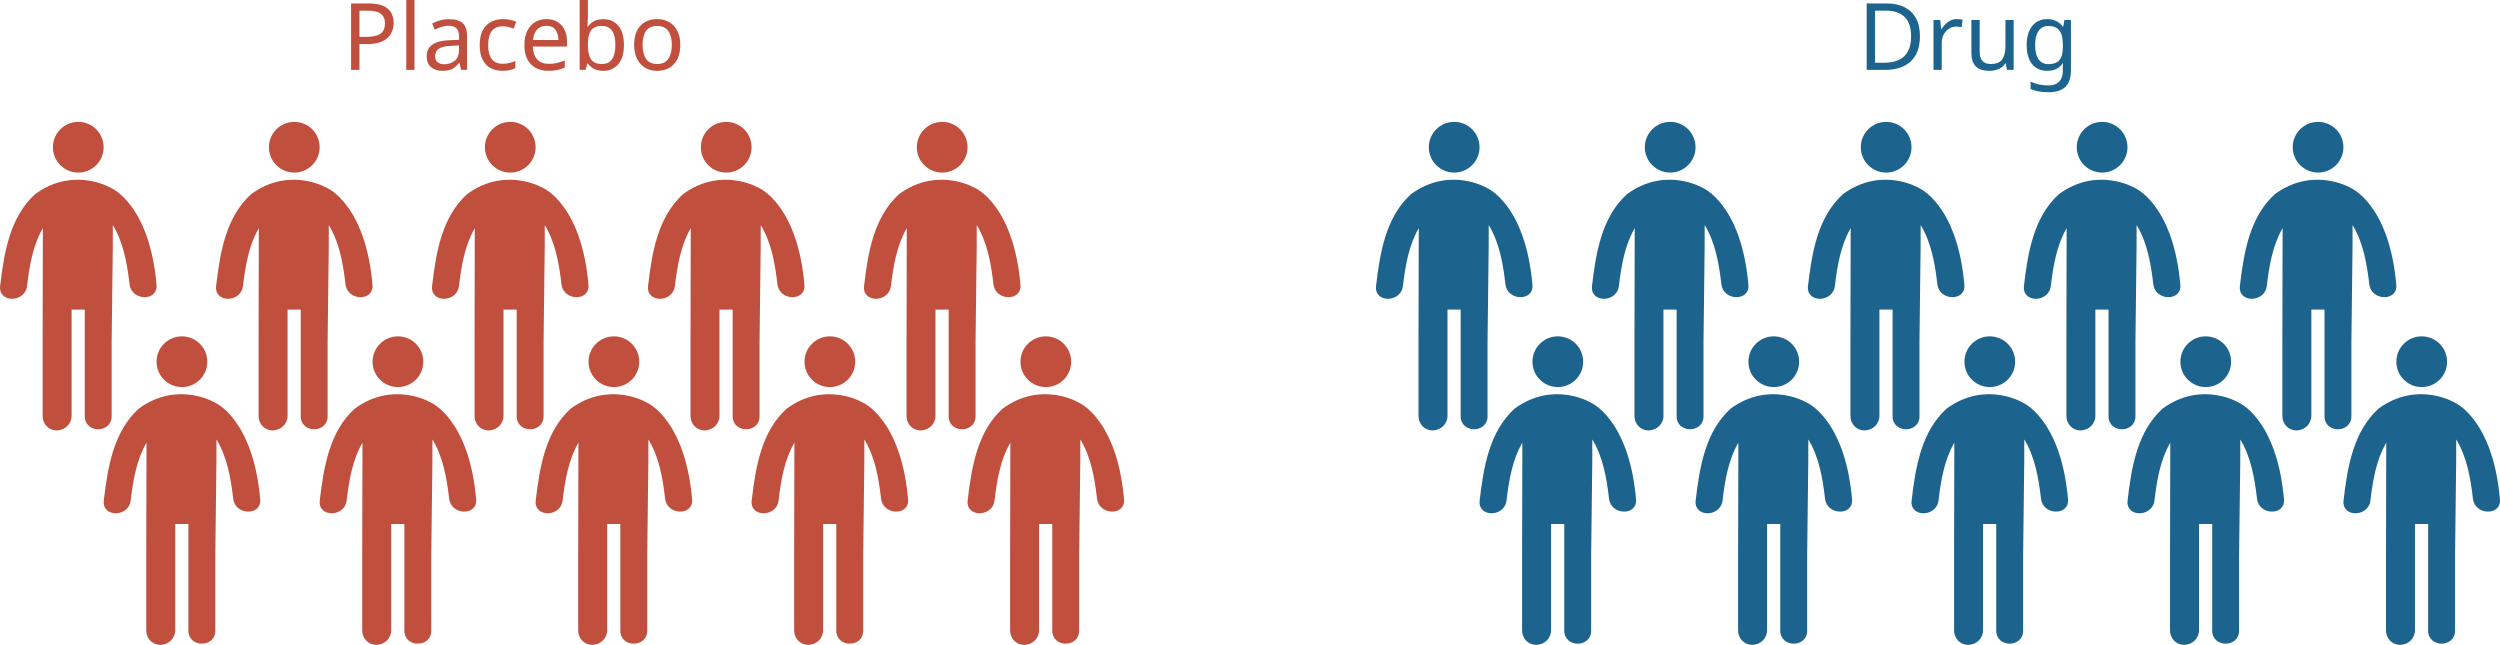
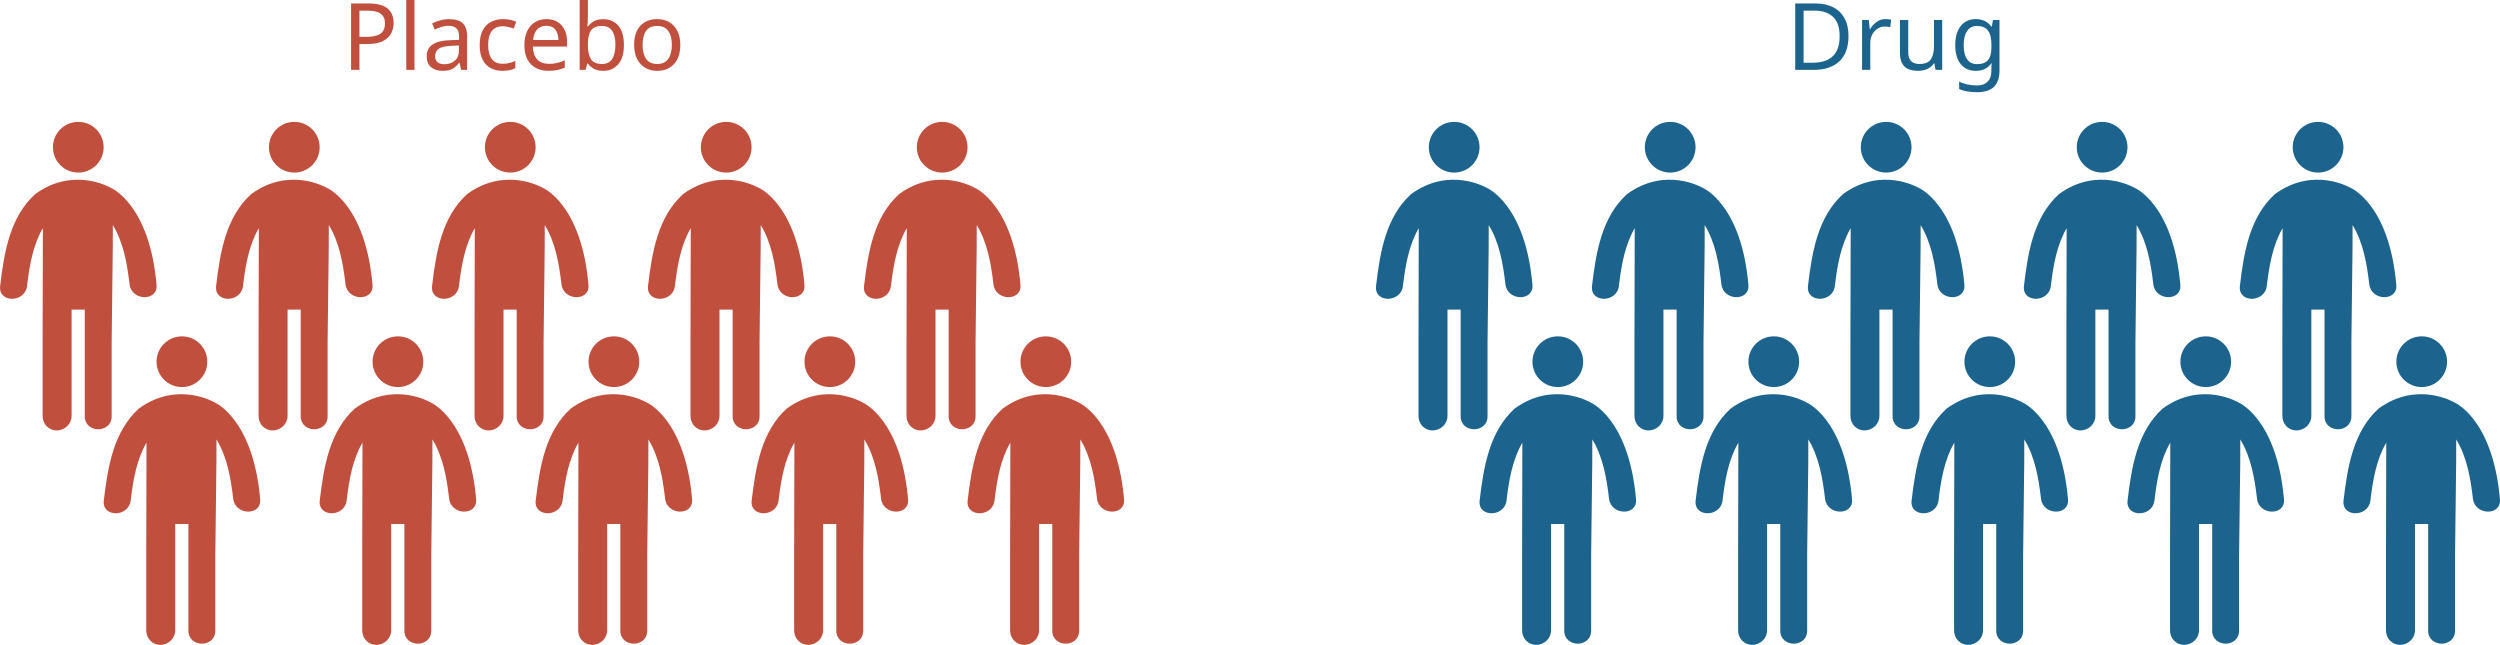
<svg xmlns="http://www.w3.org/2000/svg" version="1.1" id="Capa_1" x="0px" y="0px" viewBox="0 0 489.9 126.36" style="enable-background:new 0 0 489.9 126.36;" xml:space="preserve">
-   <style type="text/css">
+   <defs id="defs211" />
+   <style type="text/css" id="style2">
	.st0{fill:#C14F3E;}
	.st1{fill:#1C648D;}
	.st2{font-family:'MyriadPro-Regular';}
	.st3{font-size:18.239px;}
</style>
-   <g>
-     <g>
-       <g>
-         <circle class="st0" cx="204.94" cy="70.88" r="4.97" />
-         <path class="st0" d="M220.26,97.75c-1.4-15.74-8.9-18.88-8.9-18.88s-7.25-4.35-14.87,1.19c-4.95,4.5-6.09,11.37-6.87,18.01     c-0.39,3.37,4.88,3.33,5.27,0c0.47-3.96,1.13-7.94,3.1-11.33l-0.01,3.82l-0.04,18.38v14.58c0,1.57,1.15,2.84,2.76,2.84     c1.61,0,2.92-1.27,2.92-2.84v-20.84h2.58c0,4.88,0,16.03,0,20.9c0,3.4,5.27,3.4,5.27,0c0-4.88,0-9.76,0-14.64l0.22-18.41     c0-1.76,0.01-3.32,0.01-4.42c2.1,3.45,2.8,7.55,3.28,11.63C215.38,101.08,220.66,101.11,220.26,97.75z" />
+   <g id="g12">
+     <g id="g10">
+       <g id="g8">
+         <circle class="st0" cx="204.94" cy="70.88" r="4.97" id="circle4" />
+         <path class="st0" d="M220.26,97.75c-1.4-15.74-8.9-18.88-8.9-18.88s-7.25-4.35-14.87,1.19c-4.95,4.5-6.09,11.37-6.87,18.01     c-0.39,3.37,4.88,3.33,5.27,0c0.47-3.96,1.13-7.94,3.1-11.33l-0.01,3.82l-0.04,18.38v14.58c0,1.57,1.15,2.84,2.76,2.84     c1.61,0,2.92-1.27,2.92-2.84v-20.84h2.58c0,4.88,0,16.03,0,20.9c0,3.4,5.27,3.4,5.27,0c0-4.88,0-9.76,0-14.64l0.22-18.41     c0-1.76,0.01-3.32,0.01-4.42c2.1,3.45,2.8,7.55,3.28,11.63C215.38,101.08,220.66,101.11,220.26,97.75z" id="path6" />
      </g>
    </g>
  </g>
-   <g>
-     <g>
-       <g>
-         <circle class="st0" cx="162.62" cy="70.88" r="4.97" />
-         <path class="st0" d="M177.94,97.75c-1.4-15.74-8.9-18.88-8.9-18.88s-7.25-4.35-14.87,1.19c-4.95,4.5-6.09,11.37-6.87,18.01     c-0.39,3.37,4.88,3.33,5.27,0c0.47-3.96,1.13-7.94,3.1-11.33l-0.01,3.82l-0.04,18.38v14.58c0,1.57,1.15,2.84,2.76,2.84     c1.61,0,2.92-1.27,2.92-2.84v-20.84h2.58c0,4.88,0,16.03,0,20.9c0,3.4,5.27,3.4,5.27,0c0-4.88,0-9.76,0-14.64l0.22-18.41     c0-1.76,0.01-3.32,0.01-4.42c2.1,3.45,2.8,7.55,3.28,11.63C173.06,101.08,178.34,101.11,177.94,97.75z" />
+   <g id="g22">
+     <g id="g20">
+       <g id="g18">
+         <circle class="st0" cx="162.62" cy="70.88" r="4.97" id="circle14" />
+         <path class="st0" d="M177.94,97.75c-1.4-15.74-8.9-18.88-8.9-18.88s-7.25-4.35-14.87,1.19c-4.95,4.5-6.09,11.37-6.87,18.01     c-0.39,3.37,4.88,3.33,5.27,0c0.47-3.96,1.13-7.94,3.1-11.33l-0.01,3.82l-0.04,18.38v14.58c0,1.57,1.15,2.84,2.76,2.84     c1.61,0,2.92-1.27,2.92-2.84v-20.84h2.58c0,4.88,0,16.03,0,20.9c0,3.4,5.27,3.4,5.27,0c0-4.88,0-9.76,0-14.64l0.22-18.41     c0-1.76,0.01-3.32,0.01-4.42c2.1,3.45,2.8,7.55,3.28,11.63C173.06,101.08,178.34,101.11,177.94,97.75z" id="path16" />
      </g>
    </g>
  </g>
-   <g>
-     <g>
-       <g>
-         <circle class="st0" cx="120.3" cy="70.88" r="4.97" />
-         <path class="st0" d="M135.62,97.75c-1.4-15.74-8.9-18.88-8.9-18.88s-7.25-4.35-14.87,1.19c-4.95,4.5-6.09,11.37-6.87,18.01     c-0.39,3.37,4.88,3.33,5.27,0c0.47-3.96,1.14-7.94,3.1-11.33l-0.01,3.82l-0.04,18.38v14.58c0,1.57,1.15,2.84,2.76,2.84     c1.61,0,2.92-1.27,2.92-2.84v-20.84h2.58c0,4.88,0,16.03,0,20.9c0,3.4,5.27,3.4,5.27,0c0-4.88,0-9.76,0-14.64l0.22-18.41     c0-1.76,0.01-3.32,0.01-4.42c2.1,3.45,2.8,7.55,3.28,11.63C130.74,101.08,136.01,101.11,135.62,97.75z" />
+   <g id="g32">
+     <g id="g30">
+       <g id="g28">
+         <circle class="st0" cx="120.3" cy="70.88" r="4.97" id="circle24" />
+         <path class="st0" d="M135.62,97.75c-1.4-15.74-8.9-18.88-8.9-18.88s-7.25-4.35-14.87,1.19c-4.95,4.5-6.09,11.37-6.87,18.01     c-0.39,3.37,4.88,3.33,5.27,0c0.47-3.96,1.14-7.94,3.1-11.33l-0.01,3.82l-0.04,18.38v14.58c0,1.57,1.15,2.84,2.76,2.84     c1.61,0,2.92-1.27,2.92-2.84v-20.84h2.58c0,4.88,0,16.03,0,20.9c0,3.4,5.27,3.4,5.27,0c0-4.88,0-9.76,0-14.64l0.22-18.41     c0-1.76,0.01-3.32,0.01-4.42c2.1,3.45,2.8,7.55,3.28,11.63C130.74,101.08,136.01,101.11,135.62,97.75z" id="path26" />
      </g>
    </g>
  </g>
-   <g>
-     <g>
-       <g>
-         <circle class="st0" cx="77.98" cy="70.88" r="4.97" />
-         <path class="st0" d="M93.3,97.75c-1.4-15.74-8.9-18.88-8.9-18.88s-7.25-4.35-14.87,1.19c-4.95,4.5-6.09,11.37-6.87,18.01     c-0.39,3.37,4.88,3.33,5.27,0c0.47-3.96,1.13-7.94,3.1-11.33l-0.01,3.82l-0.04,18.38v14.58c0,1.57,1.15,2.84,2.76,2.84     c1.61,0,2.92-1.27,2.92-2.84v-20.84h2.58c0,4.88,0,16.03,0,20.9c0,3.4,5.27,3.4,5.27,0c0-4.88,0-9.76,0-14.64l0.22-18.41     c0-1.76,0.01-3.32,0.01-4.42c2.1,3.45,2.8,7.55,3.28,11.63C88.42,101.08,93.69,101.11,93.3,97.75z" />
+   <g id="g42">
+     <g id="g40">
+       <g id="g38">
+         <circle class="st0" cx="77.98" cy="70.88" r="4.97" id="circle34" />
+         <path class="st0" d="M93.3,97.75c-1.4-15.74-8.9-18.88-8.9-18.88s-7.25-4.35-14.87,1.19c-4.95,4.5-6.09,11.37-6.87,18.01     c-0.39,3.37,4.88,3.33,5.27,0c0.47-3.96,1.13-7.94,3.1-11.33l-0.01,3.82l-0.04,18.38v14.58c0,1.57,1.15,2.84,2.76,2.84     c1.61,0,2.92-1.27,2.92-2.84v-20.84h2.58c0,4.88,0,16.03,0,20.9c0,3.4,5.27,3.4,5.27,0c0-4.88,0-9.76,0-14.64l0.22-18.41     c0-1.76,0.01-3.32,0.01-4.42c2.1,3.45,2.8,7.55,3.28,11.63C88.42,101.08,93.69,101.11,93.3,97.75z" id="path36" />
      </g>
    </g>
  </g>
-   <g>
-     <g>
-       <g>
-         <circle class="st0" cx="35.65" cy="70.88" r="4.97" />
-         <path class="st0" d="M50.98,97.75c-1.4-15.74-8.9-18.88-8.9-18.88s-7.25-4.35-14.87,1.19c-4.95,4.5-6.09,11.37-6.87,18.01     c-0.39,3.37,4.88,3.33,5.27,0c0.47-3.96,1.14-7.94,3.1-11.33l-0.01,3.82l-0.04,18.38v14.58c0,1.57,1.15,2.84,2.76,2.84     c1.61,0,2.92-1.27,2.92-2.84v-20.84h2.58c0,4.88,0,16.03,0,20.9c0,3.4,5.27,3.4,5.27,0c0-4.88,0-9.76,0-14.64l0.22-18.41     c0-1.76,0.01-3.32,0.01-4.42c2.1,3.45,2.8,7.55,3.28,11.63C46.1,101.08,51.37,101.11,50.98,97.75z" />
+   <g id="g52">
+     <g id="g50">
+       <g id="g48">
+         <circle class="st0" cx="35.65" cy="70.88" r="4.97" id="circle44" />
+         <path class="st0" d="M50.98,97.75c-1.4-15.74-8.9-18.88-8.9-18.88s-7.25-4.35-14.87,1.19c-4.95,4.5-6.09,11.37-6.87,18.01     c-0.39,3.37,4.88,3.33,5.27,0c0.47-3.96,1.14-7.94,3.1-11.33l-0.01,3.82l-0.04,18.38v14.58c0,1.57,1.15,2.84,2.76,2.84     c1.61,0,2.92-1.27,2.92-2.84v-20.84h2.58c0,4.88,0,16.03,0,20.9c0,3.4,5.27,3.4,5.27,0c0-4.88,0-9.76,0-14.64l0.22-18.41     c0-1.76,0.01-3.32,0.01-4.42c2.1,3.45,2.8,7.55,3.28,11.63C46.1,101.08,51.37,101.11,50.98,97.75z" id="path46" />
      </g>
    </g>
  </g>
-   <g>
-     <g>
-       <g>
-         <circle class="st0" cx="184.63" cy="28.85" r="4.97" />
-         <path class="st0" d="M199.96,55.72c-1.4-15.74-8.9-18.88-8.9-18.88s-7.25-4.35-14.87,1.19c-4.95,4.5-6.09,11.37-6.87,18.01     c-0.39,3.37,4.88,3.33,5.27,0c0.47-3.96,1.14-7.94,3.1-11.33l-0.01,3.82l-0.04,18.38V81.5c0,1.57,1.15,2.84,2.76,2.84     c1.61,0,2.92-1.27,2.92-2.84V60.67h2.58c0,4.88,0,16.03,0,20.9c0,3.4,5.27,3.4,5.27,0c0-4.88,0-9.76,0-14.64l0.22-18.41     c0-1.76,0.01-3.32,0.01-4.42c2.1,3.45,2.8,7.55,3.28,11.63C195.08,59.06,200.35,59.09,199.96,55.72z" />
+   <g id="g62">
+     <g id="g60">
+       <g id="g58">
+         <circle class="st0" cx="184.63" cy="28.85" r="4.97" id="circle54" />
+         <path class="st0" d="M199.96,55.72c-1.4-15.74-8.9-18.88-8.9-18.88s-7.25-4.35-14.87,1.19c-4.95,4.5-6.09,11.37-6.87,18.01     c-0.39,3.37,4.88,3.33,5.27,0c0.47-3.96,1.14-7.94,3.1-11.33l-0.01,3.82l-0.04,18.38V81.5c0,1.57,1.15,2.84,2.76,2.84     c1.61,0,2.92-1.27,2.92-2.84V60.67h2.58c0,4.88,0,16.03,0,20.9c0,3.4,5.27,3.4,5.27,0c0-4.88,0-9.76,0-14.64l0.22-18.41     c0-1.76,0.01-3.32,0.01-4.42c2.1,3.45,2.8,7.55,3.28,11.63C195.08,59.06,200.35,59.09,199.96,55.72z" id="path56" />
      </g>
    </g>
  </g>
-   <g>
-     <g>
-       <g>
-         <circle class="st0" cx="142.31" cy="28.85" r="4.97" />
-         <path class="st0" d="M157.63,55.72c-1.4-15.74-8.9-18.88-8.9-18.88s-7.25-4.35-14.87,1.19c-4.95,4.5-6.09,11.37-6.87,18.01     c-0.39,3.37,4.88,3.33,5.27,0c0.47-3.96,1.13-7.94,3.1-11.33l-0.01,3.82l-0.04,18.38V81.5c0,1.57,1.15,2.84,2.76,2.84     c1.61,0,2.92-1.27,2.92-2.84V60.67h2.58c0,4.88,0,16.03,0,20.9c0,3.4,5.27,3.4,5.27,0c0-4.88,0-9.76,0-14.64l0.22-18.41     c0-1.76,0.01-3.32,0.01-4.42c2.1,3.45,2.8,7.55,3.28,11.63C152.75,59.06,158.03,59.09,157.63,55.72z" />
+   <g id="g72">
+     <g id="g70">
+       <g id="g68">
+         <circle class="st0" cx="142.31" cy="28.85" r="4.97" id="circle64" />
+         <path class="st0" d="M157.63,55.72c-1.4-15.74-8.9-18.88-8.9-18.88s-7.25-4.35-14.87,1.19c-4.95,4.5-6.09,11.37-6.87,18.01     c-0.39,3.37,4.88,3.33,5.27,0c0.47-3.96,1.13-7.94,3.1-11.33l-0.01,3.82l-0.04,18.38V81.5c0,1.57,1.15,2.84,2.76,2.84     c1.61,0,2.92-1.27,2.92-2.84V60.67h2.58c0,4.88,0,16.03,0,20.9c0,3.4,5.27,3.4,5.27,0c0-4.88,0-9.76,0-14.64l0.22-18.41     c0-1.76,0.01-3.32,0.01-4.42c2.1,3.45,2.8,7.55,3.28,11.63C152.75,59.06,158.03,59.09,157.63,55.72z" id="path66" />
      </g>
    </g>
  </g>
-   <g>
-     <g>
-       <g>
-         <circle class="st0" cx="99.99" cy="28.85" r="4.97" />
-         <path class="st0" d="M115.31,55.72c-1.4-15.74-8.9-18.88-8.9-18.88s-7.25-4.35-14.87,1.19c-4.95,4.5-6.09,11.37-6.87,18.01     c-0.39,3.37,4.88,3.33,5.27,0c0.47-3.96,1.14-7.94,3.1-11.33l-0.01,3.82l-0.04,18.38V81.5c0,1.57,1.15,2.84,2.76,2.84     c1.61,0,2.92-1.27,2.92-2.84V60.67h2.58c0,4.88,0,16.03,0,20.9c0,3.4,5.27,3.4,5.27,0c0-4.88,0-9.76,0-14.64l0.22-18.41     c0-1.76,0.01-3.32,0.01-4.42c2.1,3.45,2.8,7.55,3.28,11.63C110.43,59.06,115.71,59.09,115.31,55.72z" />
+   <g id="g82">
+     <g id="g80">
+       <g id="g78">
+         <circle class="st0" cx="99.99" cy="28.85" r="4.97" id="circle74" />
+         <path class="st0" d="M115.31,55.72c-1.4-15.74-8.9-18.88-8.9-18.88s-7.25-4.35-14.87,1.19c-4.95,4.5-6.09,11.37-6.87,18.01     c-0.39,3.37,4.88,3.33,5.27,0c0.47-3.96,1.14-7.94,3.1-11.33l-0.01,3.82l-0.04,18.38V81.5c0,1.57,1.15,2.84,2.76,2.84     c1.61,0,2.92-1.27,2.92-2.84V60.67h2.58c0,4.88,0,16.03,0,20.9c0,3.4,5.27,3.4,5.27,0c0-4.88,0-9.76,0-14.64l0.22-18.41     c0-1.76,0.01-3.32,0.01-4.42c2.1,3.45,2.8,7.55,3.28,11.63C110.43,59.06,115.71,59.09,115.31,55.72z" id="path76" />
      </g>
    </g>
  </g>
-   <g>
-     <g>
-       <g>
-         <circle class="st0" cx="57.67" cy="28.85" r="4.97" />
-         <path class="st0" d="M72.99,55.72c-1.4-15.74-8.9-18.88-8.9-18.88s-7.25-4.35-14.87,1.19c-4.95,4.5-6.09,11.37-6.87,18.01     c-0.39,3.37,4.88,3.33,5.27,0c0.47-3.96,1.13-7.94,3.1-11.33l-0.01,3.82l-0.04,18.38V81.5c0,1.57,1.15,2.84,2.76,2.84     c1.61,0,2.92-1.27,2.92-2.84V60.67h2.58c0,4.88,0,16.03,0,20.9c0,3.4,5.27,3.4,5.27,0c0-4.88,0-9.76,0-14.64l0.22-18.41     c0-1.76,0.01-3.32,0.01-4.42c2.1,3.45,2.8,7.55,3.28,11.63C68.11,59.06,73.38,59.09,72.99,55.72z" />
+   <g id="g92">
+     <g id="g90">
+       <g id="g88">
+         <circle class="st0" cx="57.67" cy="28.85" r="4.97" id="circle84" />
+         <path class="st0" d="M72.99,55.72c-1.4-15.74-8.9-18.88-8.9-18.88s-7.25-4.35-14.87,1.19c-4.95,4.5-6.09,11.37-6.87,18.01     c-0.39,3.37,4.88,3.33,5.27,0c0.47-3.96,1.13-7.94,3.1-11.33l-0.01,3.82l-0.04,18.38V81.5c0,1.57,1.15,2.84,2.76,2.84     c1.61,0,2.92-1.27,2.92-2.84V60.67h2.58c0,4.88,0,16.03,0,20.9c0,3.4,5.27,3.4,5.27,0c0-4.88,0-9.76,0-14.64l0.22-18.41     c0-1.76,0.01-3.32,0.01-4.42c2.1,3.45,2.8,7.55,3.28,11.63C68.11,59.06,73.38,59.09,72.99,55.72z" id="path86" />
      </g>
    </g>
  </g>
-   <g>
-     <g>
-       <g>
-         <circle class="st0" cx="15.34" cy="28.85" r="4.97" />
-         <path class="st0" d="M30.67,55.72c-1.4-15.74-8.9-18.88-8.9-18.88s-7.25-4.35-14.87,1.19c-4.95,4.5-6.09,11.37-6.87,18.01     c-0.39,3.37,4.88,3.33,5.27,0c0.47-3.96,1.13-7.94,3.1-11.33l-0.01,3.82L8.35,66.92V81.5c0,1.57,1.15,2.84,2.76,2.84     c1.61,0,2.92-1.27,2.92-2.84V60.67h2.58c0,4.88,0,16.03,0,20.9c0,3.4,5.27,3.4,5.27,0c0-4.88,0-9.76,0-14.64l0.22-18.41     c0-1.76,0.01-3.32,0.01-4.42c2.1,3.45,2.8,7.55,3.28,11.63C25.79,59.06,31.06,59.09,30.67,55.72z" />
+   <g id="g102">
+     <g id="g100">
+       <g id="g98">
+         <circle class="st0" cx="15.34" cy="28.85" r="4.97" id="circle94" />
+         <path class="st0" d="M30.67,55.72c-1.4-15.74-8.9-18.88-8.9-18.88s-7.25-4.35-14.87,1.19c-4.95,4.5-6.09,11.37-6.87,18.01     c-0.39,3.37,4.88,3.33,5.27,0c0.47-3.96,1.13-7.94,3.1-11.33l-0.01,3.82L8.35,66.92V81.5c0,1.57,1.15,2.84,2.76,2.84     c1.61,0,2.92-1.27,2.92-2.84V60.67h2.58c0,4.88,0,16.03,0,20.9c0,3.4,5.27,3.4,5.27,0c0-4.88,0-9.76,0-14.64l0.22-18.41     c0-1.76,0.01-3.32,0.01-4.42c2.1,3.45,2.8,7.55,3.28,11.63C25.79,59.06,31.06,59.09,30.67,55.72z" id="path96" />
      </g>
    </g>
  </g>
-   <g>
-     <g>
-       <g>
-         <circle class="st1" cx="474.56" cy="70.88" r="4.97" />
-         <path class="st1" d="M489.88,97.75c-1.4-15.74-8.9-18.88-8.9-18.88s-7.25-4.35-14.87,1.19c-4.95,4.5-6.09,11.37-6.87,18.01     c-0.39,3.37,4.88,3.33,5.27,0c0.47-3.96,1.13-7.94,3.1-11.33l-0.01,3.82l-0.04,18.38v14.58c0,1.57,1.15,2.84,2.76,2.84     c1.61,0,2.92-1.27,2.92-2.84v-20.84h2.58c0,4.88,0,16.03,0,20.9c0,3.4,5.27,3.4,5.27,0c0-4.88,0-9.76,0-14.64l0.22-18.41     c0-1.76,0.01-3.32,0.01-4.42c2.1,3.45,2.8,7.55,3.28,11.63C485,101.08,490.28,101.11,489.88,97.75z" />
+   <g id="g112">
+     <g id="g110">
+       <g id="g108">
+         <circle class="st1" cx="474.56" cy="70.88" r="4.97" id="circle104" />
+         <path class="st1" d="M489.88,97.75c-1.4-15.74-8.9-18.88-8.9-18.88s-7.25-4.35-14.87,1.19c-4.95,4.5-6.09,11.37-6.87,18.01     c-0.39,3.37,4.88,3.33,5.27,0c0.47-3.96,1.13-7.94,3.1-11.33l-0.01,3.82l-0.04,18.38v14.58c0,1.57,1.15,2.84,2.76,2.84     c1.61,0,2.92-1.27,2.92-2.84v-20.84h2.58c0,4.88,0,16.03,0,20.9c0,3.4,5.27,3.4,5.27,0c0-4.88,0-9.76,0-14.64l0.22-18.41     c0-1.76,0.01-3.32,0.01-4.42c2.1,3.45,2.8,7.55,3.28,11.63C485,101.08,490.28,101.11,489.88,97.75z" id="path106" />
      </g>
    </g>
  </g>
-   <g>
-     <g>
-       <g>
-         <circle class="st1" cx="432.24" cy="70.88" r="4.97" />
-         <path class="st1" d="M447.56,97.75c-1.4-15.74-8.9-18.88-8.9-18.88s-7.25-4.35-14.87,1.19c-4.95,4.5-6.09,11.37-6.87,18.01     c-0.39,3.37,4.88,3.33,5.27,0c0.47-3.96,1.13-7.94,3.1-11.33l-0.01,3.82l-0.04,18.38v14.58c0,1.57,1.15,2.84,2.76,2.84     c1.61,0,2.92-1.27,2.92-2.84v-20.84h2.58c0,4.88,0,16.03,0,20.9c0,3.4,5.27,3.4,5.27,0c0-4.88,0-9.76,0-14.64L439,90.54     c0-1.76,0.01-3.32,0.01-4.42c2.1,3.45,2.8,7.55,3.28,11.63C442.68,101.08,447.96,101.11,447.56,97.75z" />
+   <g id="g122">
+     <g id="g120">
+       <g id="g118">
+         <circle class="st1" cx="432.24" cy="70.88" r="4.97" id="circle114" />
+         <path class="st1" d="M447.56,97.75c-1.4-15.74-8.9-18.88-8.9-18.88s-7.25-4.35-14.87,1.19c-4.95,4.5-6.09,11.37-6.87,18.01     c-0.39,3.37,4.88,3.33,5.27,0c0.47-3.96,1.13-7.94,3.1-11.33l-0.01,3.82l-0.04,18.38v14.58c0,1.57,1.15,2.84,2.76,2.84     c1.61,0,2.92-1.27,2.92-2.84v-20.84h2.58c0,4.88,0,16.03,0,20.9c0,3.4,5.27,3.4,5.27,0c0-4.88,0-9.76,0-14.64L439,90.54     c0-1.76,0.01-3.32,0.01-4.42c2.1,3.45,2.8,7.55,3.28,11.63C442.68,101.08,447.96,101.11,447.56,97.75z" id="path116" />
      </g>
    </g>
  </g>
-   <g>
-     <g>
-       <g>
-         <circle class="st1" cx="389.92" cy="70.88" r="4.97" />
-         <path class="st1" d="M405.24,97.75c-1.4-15.74-8.9-18.88-8.9-18.88s-7.25-4.35-14.87,1.19c-4.95,4.5-6.09,11.37-6.87,18.01     c-0.39,3.37,4.88,3.33,5.27,0c0.47-3.96,1.14-7.94,3.1-11.33l-0.01,3.82l-0.04,18.38v14.58c0,1.57,1.15,2.84,2.76,2.84     c1.61,0,2.92-1.27,2.92-2.84v-20.84h2.58c0,4.88,0,16.03,0,20.9c0,3.4,5.27,3.4,5.27,0c0-4.88,0-9.76,0-14.64l0.22-18.41     c0-1.76,0.01-3.32,0.01-4.42c2.1,3.45,2.8,7.55,3.28,11.63C400.36,101.08,405.63,101.11,405.24,97.75z" />
+   <g id="g132">
+     <g id="g130">
+       <g id="g128">
+         <circle class="st1" cx="389.92" cy="70.88" r="4.97" id="circle124" />
+         <path class="st1" d="M405.24,97.75c-1.4-15.74-8.9-18.88-8.9-18.88s-7.25-4.35-14.87,1.19c-4.95,4.5-6.09,11.37-6.87,18.01     c-0.39,3.37,4.88,3.33,5.27,0c0.47-3.96,1.14-7.94,3.1-11.33l-0.01,3.82l-0.04,18.38v14.58c0,1.57,1.15,2.84,2.76,2.84     c1.61,0,2.92-1.27,2.92-2.84v-20.84h2.58c0,4.88,0,16.03,0,20.9c0,3.4,5.27,3.4,5.27,0c0-4.88,0-9.76,0-14.64l0.22-18.41     c0-1.76,0.01-3.32,0.01-4.42c2.1,3.45,2.8,7.55,3.28,11.63C400.36,101.08,405.63,101.11,405.24,97.75z" id="path126" />
      </g>
    </g>
  </g>
-   <g>
-     <g>
-       <g>
-         <circle class="st1" cx="347.59" cy="70.88" r="4.97" />
-         <path class="st1" d="M362.92,97.75c-1.4-15.74-8.9-18.88-8.9-18.88s-7.25-4.35-14.87,1.19c-4.95,4.5-6.09,11.37-6.87,18.01     c-0.39,3.37,4.88,3.33,5.27,0c0.47-3.96,1.14-7.94,3.1-11.33l-0.01,3.82l-0.04,18.38v14.58c0,1.57,1.15,2.84,2.76,2.84     c1.61,0,2.92-1.27,2.92-2.84v-20.84h2.58c0,4.88,0,16.03,0,20.9c0,3.4,5.27,3.4,5.27,0c0-4.88,0-9.76,0-14.64l0.22-18.41     c0-1.76,0.01-3.32,0.01-4.42c2.1,3.45,2.8,7.55,3.28,11.63C358.04,101.08,363.31,101.11,362.92,97.75z" />
+   <g id="g142">
+     <g id="g140">
+       <g id="g138">
+         <circle class="st1" cx="347.59" cy="70.88" r="4.97" id="circle134" />
+         <path class="st1" d="M362.92,97.75c-1.4-15.74-8.9-18.88-8.9-18.88s-7.25-4.35-14.87,1.19c-4.95,4.5-6.09,11.37-6.87,18.01     c-0.39,3.37,4.88,3.33,5.27,0c0.47-3.96,1.14-7.94,3.1-11.33l-0.01,3.82l-0.04,18.38v14.58c0,1.57,1.15,2.84,2.76,2.84     c1.61,0,2.92-1.27,2.92-2.84v-20.84h2.58c0,4.88,0,16.03,0,20.9c0,3.4,5.27,3.4,5.27,0c0-4.88,0-9.76,0-14.64l0.22-18.41     c0-1.76,0.01-3.32,0.01-4.42c2.1,3.45,2.8,7.55,3.28,11.63C358.04,101.08,363.31,101.11,362.92,97.75z" id="path136" />
      </g>
    </g>
  </g>
-   <g>
-     <g>
-       <g>
-         <circle class="st1" cx="305.27" cy="70.88" r="4.97" />
-         <path class="st1" d="M320.59,97.75c-1.4-15.74-8.9-18.88-8.9-18.88s-7.25-4.35-14.87,1.19c-4.95,4.5-6.09,11.37-6.87,18.01     c-0.39,3.37,4.88,3.33,5.27,0c0.47-3.96,1.14-7.94,3.1-11.33l-0.01,3.82l-0.04,18.38v14.58c0,1.57,1.15,2.84,2.76,2.84     c1.61,0,2.92-1.27,2.92-2.84v-20.84h2.58c0,4.88,0,16.03,0,20.9c0,3.4,5.27,3.4,5.27,0c0-4.88,0-9.76,0-14.64l0.22-18.41     c0-1.76,0.01-3.32,0.01-4.42c2.1,3.45,2.8,7.55,3.28,11.63C315.72,101.08,320.99,101.11,320.59,97.75z" />
+   <g id="g152">
+     <g id="g150">
+       <g id="g148">
+         <circle class="st1" cx="305.27" cy="70.88" r="4.97" id="circle144" />
+         <path class="st1" d="M320.59,97.75c-1.4-15.74-8.9-18.88-8.9-18.88s-7.25-4.35-14.87,1.19c-4.95,4.5-6.09,11.37-6.87,18.01     c-0.39,3.37,4.88,3.33,5.27,0c0.47-3.96,1.14-7.94,3.1-11.33l-0.01,3.82l-0.04,18.38v14.58c0,1.57,1.15,2.84,2.76,2.84     c1.61,0,2.92-1.27,2.92-2.84v-20.84h2.58c0,4.88,0,16.03,0,20.9c0,3.4,5.27,3.4,5.27,0c0-4.88,0-9.76,0-14.64l0.22-18.41     c0-1.76,0.01-3.32,0.01-4.42c2.1,3.45,2.8,7.55,3.28,11.63C315.72,101.08,320.99,101.11,320.59,97.75z" id="path146" />
      </g>
    </g>
  </g>
-   <g>
-     <g>
-       <g>
-         <circle class="st1" cx="454.25" cy="28.85" r="4.97" />
-         <path class="st1" d="M469.57,55.72c-1.4-15.74-8.9-18.88-8.9-18.88s-7.25-4.35-14.87,1.19c-4.95,4.5-6.09,11.37-6.87,18.01     c-0.39,3.37,4.88,3.33,5.27,0c0.47-3.96,1.14-7.94,3.1-11.33l-0.01,3.82l-0.04,18.38V81.5c0,1.57,1.15,2.84,2.76,2.84     c1.61,0,2.92-1.27,2.92-2.84V60.67h2.58c0,4.88,0,16.03,0,20.9c0,3.4,5.27,3.4,5.27,0c0-4.88,0-9.76,0-14.64l0.22-18.41     c0-1.76,0.01-3.32,0.01-4.42c2.1,3.45,2.8,7.55,3.28,11.63C464.7,59.06,469.97,59.09,469.57,55.72z" />
+   <g id="g162">
+     <g id="g160">
+       <g id="g158">
+         <circle class="st1" cx="454.25" cy="28.85" r="4.97" id="circle154" />
+         <path class="st1" d="M469.57,55.72c-1.4-15.74-8.9-18.88-8.9-18.88s-7.25-4.35-14.87,1.19c-4.95,4.5-6.09,11.37-6.87,18.01     c-0.39,3.37,4.88,3.33,5.27,0c0.47-3.96,1.14-7.94,3.1-11.33l-0.01,3.82l-0.04,18.38V81.5c0,1.57,1.15,2.84,2.76,2.84     c1.61,0,2.92-1.27,2.92-2.84V60.67h2.58c0,4.88,0,16.03,0,20.9c0,3.4,5.27,3.4,5.27,0c0-4.88,0-9.76,0-14.64l0.22-18.41     c0-1.76,0.01-3.32,0.01-4.42c2.1,3.45,2.8,7.55,3.28,11.63C464.7,59.06,469.97,59.09,469.57,55.72z" id="path156" />
      </g>
    </g>
  </g>
-   <g>
-     <g>
-       <g>
-         <circle class="st1" cx="411.93" cy="28.85" r="4.97" />
-         <path class="st1" d="M427.25,55.72c-1.4-15.74-8.9-18.88-8.9-18.88s-7.25-4.35-14.87,1.19c-4.95,4.5-6.09,11.37-6.87,18.01     c-0.39,3.37,4.88,3.33,5.27,0c0.47-3.96,1.14-7.94,3.1-11.33l-0.01,3.82l-0.04,18.38V81.5c0,1.57,1.15,2.84,2.76,2.84     c1.61,0,2.92-1.27,2.92-2.84V60.67h2.58c0,4.88,0,16.03,0,20.9c0,3.4,5.27,3.4,5.27,0c0-4.88,0-9.76,0-14.64l0.22-18.41     c0-1.76,0.01-3.32,0.01-4.42c2.1,3.45,2.8,7.55,3.28,11.63C422.37,59.06,427.65,59.09,427.25,55.72z" />
+   <g id="g172">
+     <g id="g170">
+       <g id="g168">
+         <circle class="st1" cx="411.93" cy="28.85" r="4.97" id="circle164" />
+         <path class="st1" d="M427.25,55.72c-1.4-15.74-8.9-18.88-8.9-18.88s-7.25-4.35-14.87,1.19c-4.95,4.5-6.09,11.37-6.87,18.01     c-0.39,3.37,4.88,3.33,5.27,0c0.47-3.96,1.14-7.94,3.1-11.33l-0.01,3.82l-0.04,18.38V81.5c0,1.57,1.15,2.84,2.76,2.84     c1.61,0,2.92-1.27,2.92-2.84V60.67h2.58c0,4.88,0,16.03,0,20.9c0,3.4,5.27,3.4,5.27,0c0-4.88,0-9.76,0-14.64l0.22-18.41     c0-1.76,0.01-3.32,0.01-4.42c2.1,3.45,2.8,7.55,3.28,11.63C422.37,59.06,427.65,59.09,427.25,55.72z" id="path166" />
      </g>
    </g>
  </g>
-   <g>
-     <g>
-       <g>
-         <circle class="st1" cx="369.61" cy="28.85" r="4.97" />
-         <path class="st1" d="M384.93,55.72c-1.4-15.74-8.9-18.88-8.9-18.88s-7.25-4.35-14.87,1.19c-4.95,4.5-6.09,11.37-6.87,18.01     c-0.39,3.37,4.88,3.33,5.27,0c0.47-3.96,1.14-7.94,3.1-11.33l-0.01,3.82l-0.04,18.38V81.5c0,1.57,1.15,2.84,2.76,2.84     c1.61,0,2.92-1.27,2.92-2.84V60.67h2.58c0,4.88,0,16.03,0,20.9c0,3.4,5.27,3.4,5.27,0c0-4.88,0-9.76,0-14.64l0.22-18.41     c0-1.76,0.01-3.32,0.01-4.42c2.1,3.45,2.8,7.55,3.28,11.63C380.05,59.06,385.32,59.09,384.93,55.72z" />
+   <g id="g182">
+     <g id="g180">
+       <g id="g178">
+         <circle class="st1" cx="369.61" cy="28.85" r="4.97" id="circle174" />
+         <path class="st1" d="M384.93,55.72c-1.4-15.74-8.9-18.88-8.9-18.88s-7.25-4.35-14.87,1.19c-4.95,4.5-6.09,11.37-6.87,18.01     c-0.39,3.37,4.88,3.33,5.27,0c0.47-3.96,1.14-7.94,3.1-11.33l-0.01,3.82l-0.04,18.38V81.5c0,1.57,1.15,2.84,2.76,2.84     c1.61,0,2.92-1.27,2.92-2.84V60.67h2.58c0,4.88,0,16.03,0,20.9c0,3.4,5.27,3.4,5.27,0c0-4.88,0-9.76,0-14.64l0.22-18.41     c0-1.76,0.01-3.32,0.01-4.42c2.1,3.45,2.8,7.55,3.28,11.63C380.05,59.06,385.32,59.09,384.93,55.72z" id="path176" />
      </g>
    </g>
  </g>
-   <g>
-     <g>
-       <g>
-         <circle class="st1" cx="327.29" cy="28.85" r="4.97" />
-         <path class="st1" d="M342.61,55.72c-1.4-15.74-8.9-18.88-8.9-18.88s-7.25-4.35-14.87,1.19c-4.95,4.5-6.09,11.37-6.87,18.01     c-0.39,3.37,4.88,3.33,5.27,0c0.47-3.96,1.13-7.94,3.1-11.33l-0.01,3.82l-0.04,18.38V81.5c0,1.57,1.15,2.84,2.76,2.84     c1.61,0,2.92-1.27,2.92-2.84V60.67h2.58c0,4.88,0,16.03,0,20.9c0,3.4,5.27,3.4,5.27,0c0-4.88,0-9.76,0-14.64l0.22-18.41     c0-1.76,0.01-3.32,0.01-4.42c2.1,3.45,2.8,7.55,3.28,11.63C337.73,59.06,343,59.09,342.61,55.72z" />
+   <g id="g192">
+     <g id="g190">
+       <g id="g188">
+         <circle class="st1" cx="327.29" cy="28.85" r="4.97" id="circle184" />
+         <path class="st1" d="M342.61,55.72c-1.4-15.74-8.9-18.88-8.9-18.88s-7.25-4.35-14.87,1.19c-4.95,4.5-6.09,11.37-6.87,18.01     c-0.39,3.37,4.88,3.33,5.27,0c0.47-3.96,1.13-7.94,3.1-11.33l-0.01,3.82l-0.04,18.38V81.5c0,1.57,1.15,2.84,2.76,2.84     c1.61,0,2.92-1.27,2.92-2.84V60.67h2.58c0,4.88,0,16.03,0,20.9c0,3.4,5.27,3.4,5.27,0c0-4.88,0-9.76,0-14.64l0.22-18.41     c0-1.76,0.01-3.32,0.01-4.42c2.1,3.45,2.8,7.55,3.28,11.63C337.73,59.06,343,59.09,342.61,55.72z" id="path186" />
      </g>
    </g>
  </g>
-   <g>
-     <g>
-       <g>
-         <circle class="st1" cx="284.96" cy="28.85" r="4.97" />
-         <path class="st1" d="M300.29,55.72c-1.4-15.74-8.9-18.88-8.9-18.88s-7.25-4.35-14.87,1.19c-4.95,4.5-6.09,11.37-6.87,18.01     c-0.39,3.37,4.88,3.33,5.27,0c0.47-3.96,1.13-7.94,3.1-11.33l-0.01,3.82l-0.04,18.38V81.5c0,1.57,1.15,2.84,2.76,2.84     c1.61,0,2.92-1.27,2.92-2.84V60.67h2.58c0,4.88,0,16.03,0,20.9c0,3.4,5.27,3.4,5.27,0c0-4.88,0-9.76,0-14.64l0.22-18.41     c0-1.76,0.01-3.32,0.01-4.42c2.1,3.45,2.8,7.55,3.28,11.63C295.41,59.06,300.68,59.09,300.29,55.72z" />
+   <g id="g202">
+     <g id="g200">
+       <g id="g198">
+         <circle class="st1" cx="284.96" cy="28.85" r="4.97" id="circle194" />
+         <path class="st1" d="M300.29,55.72c-1.4-15.74-8.9-18.88-8.9-18.88s-7.25-4.35-14.87,1.19c-4.95,4.5-6.09,11.37-6.87,18.01     c-0.39,3.37,4.88,3.33,5.27,0c0.47-3.96,1.13-7.94,3.1-11.33l-0.01,3.82l-0.04,18.38V81.5c0,1.57,1.15,2.84,2.76,2.84     c1.61,0,2.92-1.27,2.92-2.84V60.67h2.58c0,4.88,0,16.03,0,20.9c0,3.4,5.27,3.4,5.27,0c0-4.88,0-9.76,0-14.64l0.22-18.41     c0-1.76,0.01-3.32,0.01-4.42c2.1,3.45,2.8,7.55,3.28,11.63C295.41,59.06,300.68,59.09,300.29,55.72z" id="path196" />
      </g>
    </g>
  </g>
-   <text transform="matrix(1 0 0 1 364.0294 13.6953)" class="st1 st2 st3">Drug</text>
-   <text transform="matrix(1 0 0 1 67.0294 13.6953)" class="st0 st2 st3">Placebo</text>
+   <text class="st1 st2 st3" id="text204" style="font-style:normal;font-variant:normal;font-weight:normal;font-stretch:normal;font-size:18.239px;font-family:Laksaman;-inkscape-font-specification:'Laksaman, Normal';font-variant-ligatures:normal;font-variant-caps:normal;font-variant-numeric:normal;font-feature-settings:normal;text-align:start;writing-mode:lr-tb;text-anchor:start;fill:#1c648d" x="350.029" y="13.695">Drug</text>
+   <text transform="matrix(1 0 0 1 67.0294 13.6953)" class="st0 st2 st3" id="text206" style="-inkscape-font-specification:'Laksaman, Normal';font-family:Laksaman;font-weight:normal;font-style:normal;font-stretch:normal;font-variant:normal;font-size:18.239px;text-anchor:start;text-align:start;writing-mode:lr;font-variant-ligatures:normal;font-variant-caps:normal;font-variant-numeric:normal;font-feature-settings:normal;">Placebo</text>
</svg>
